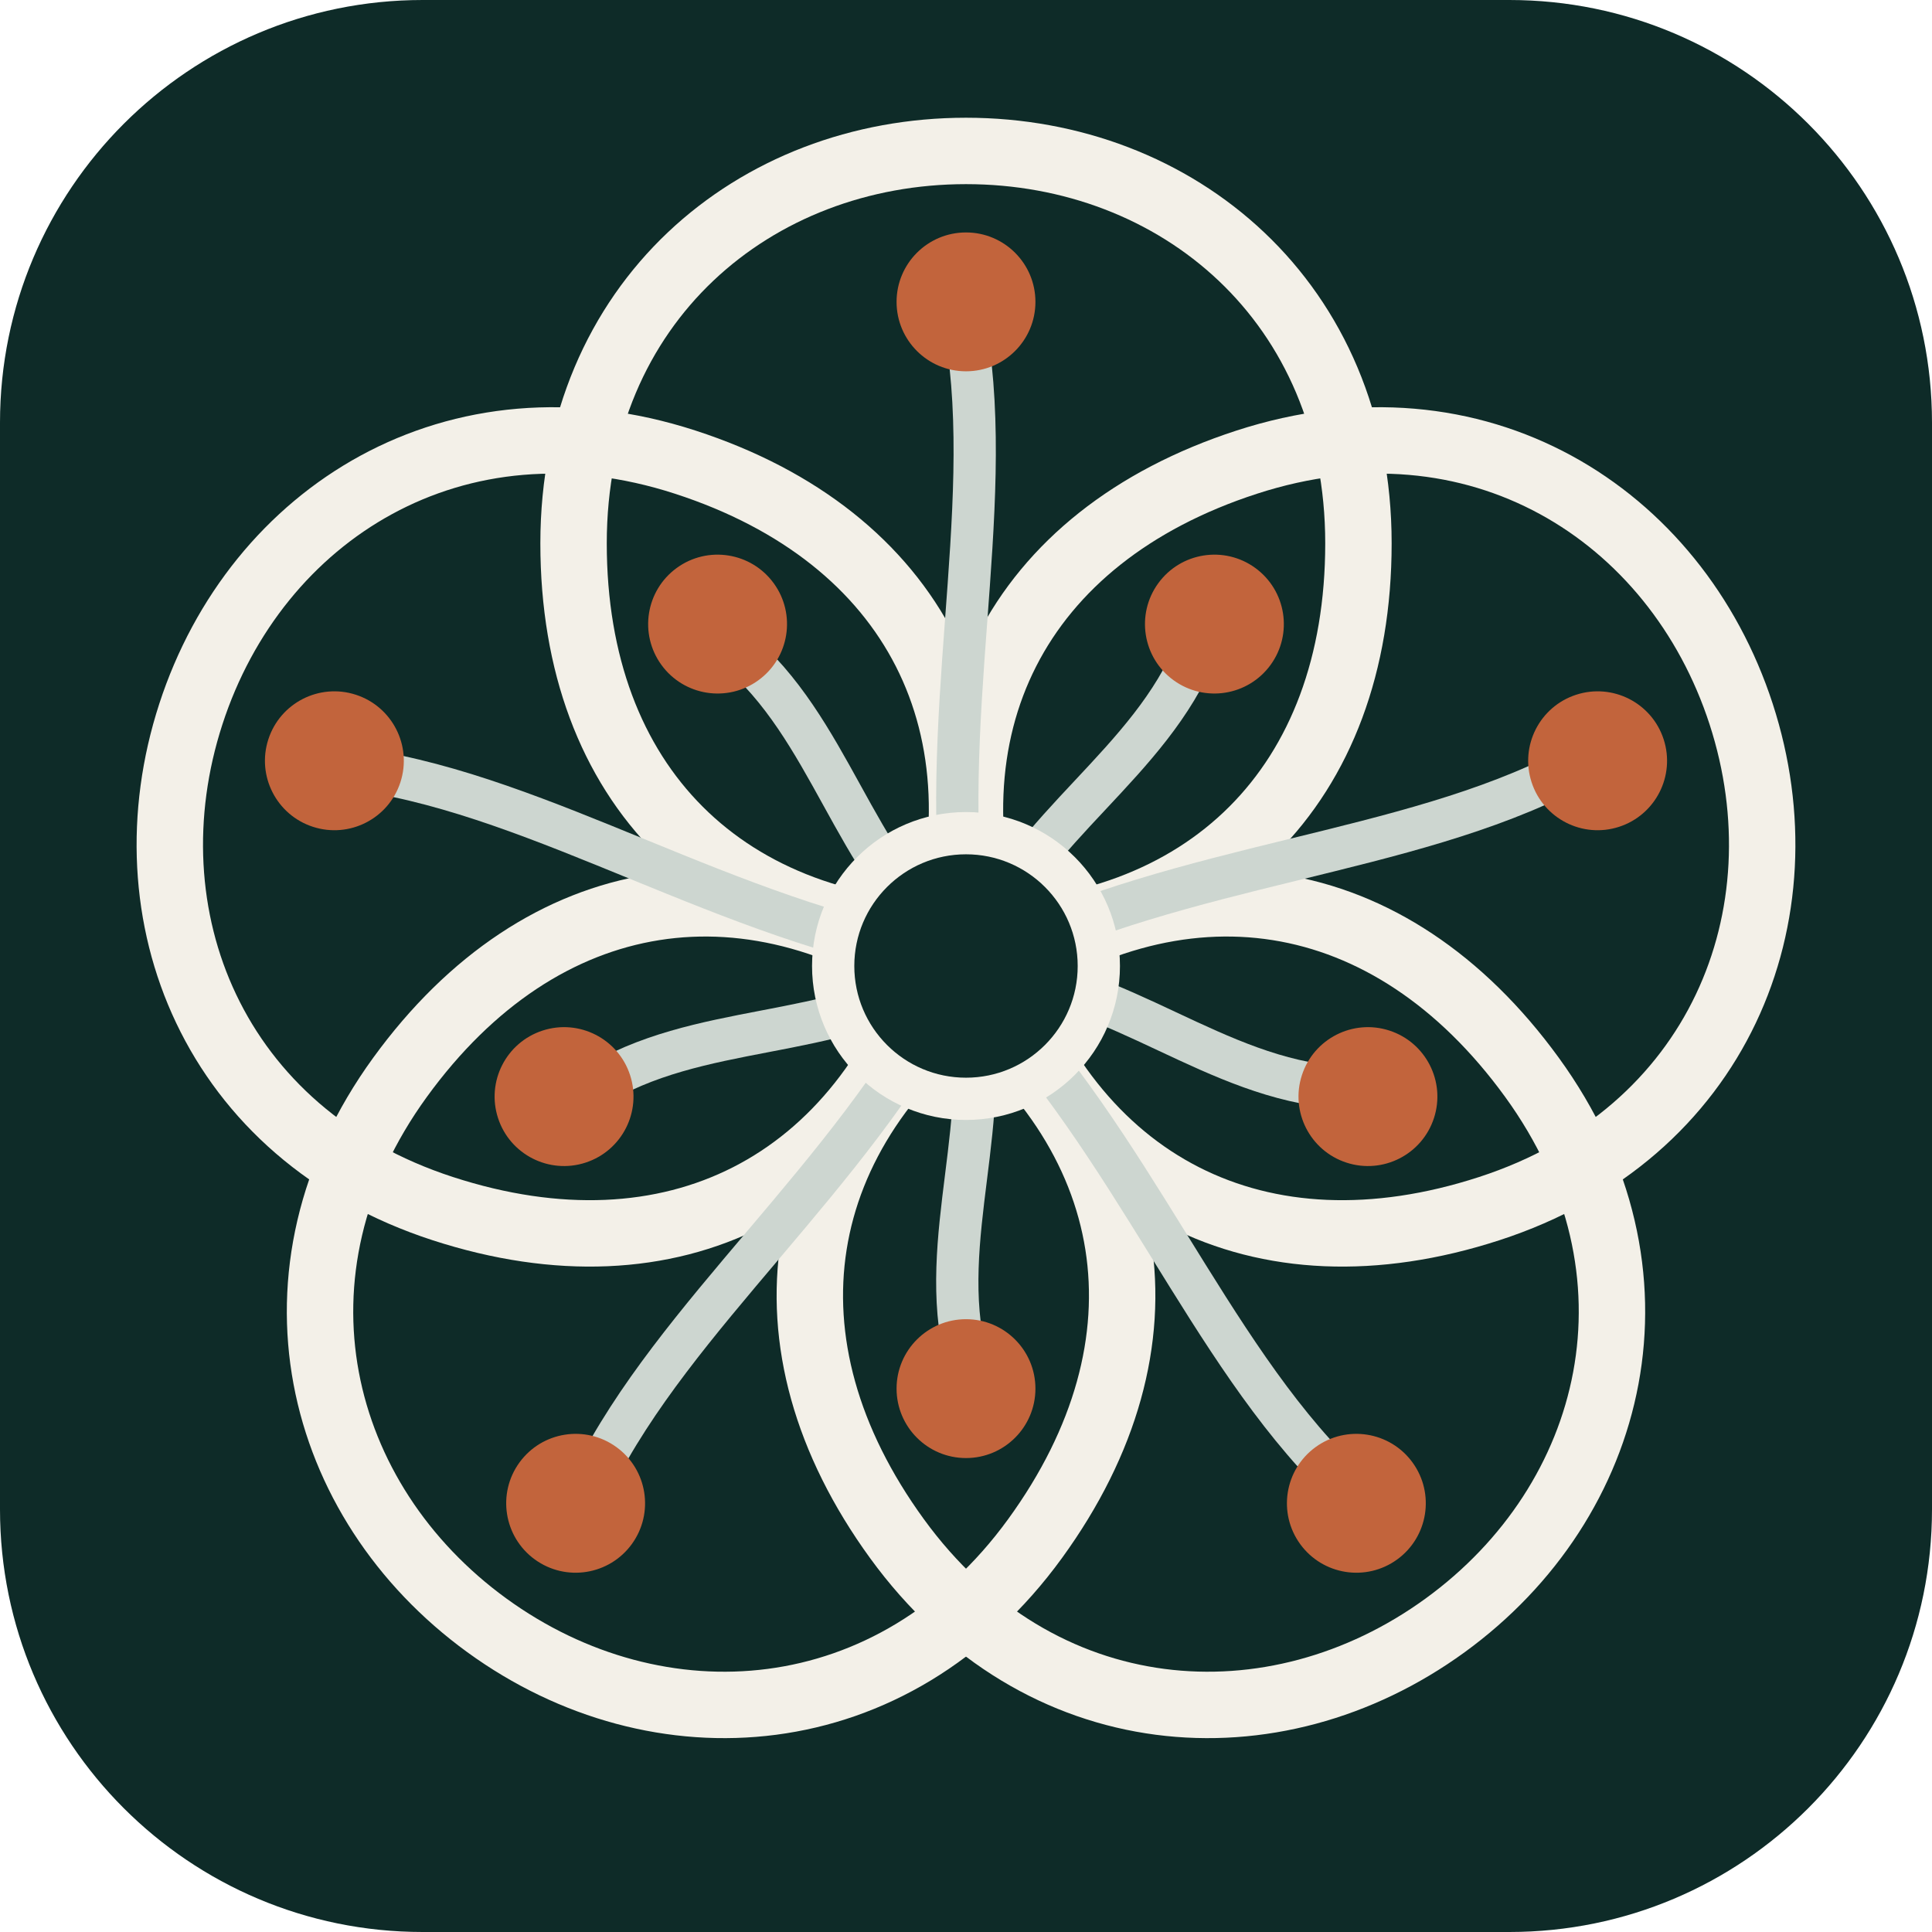
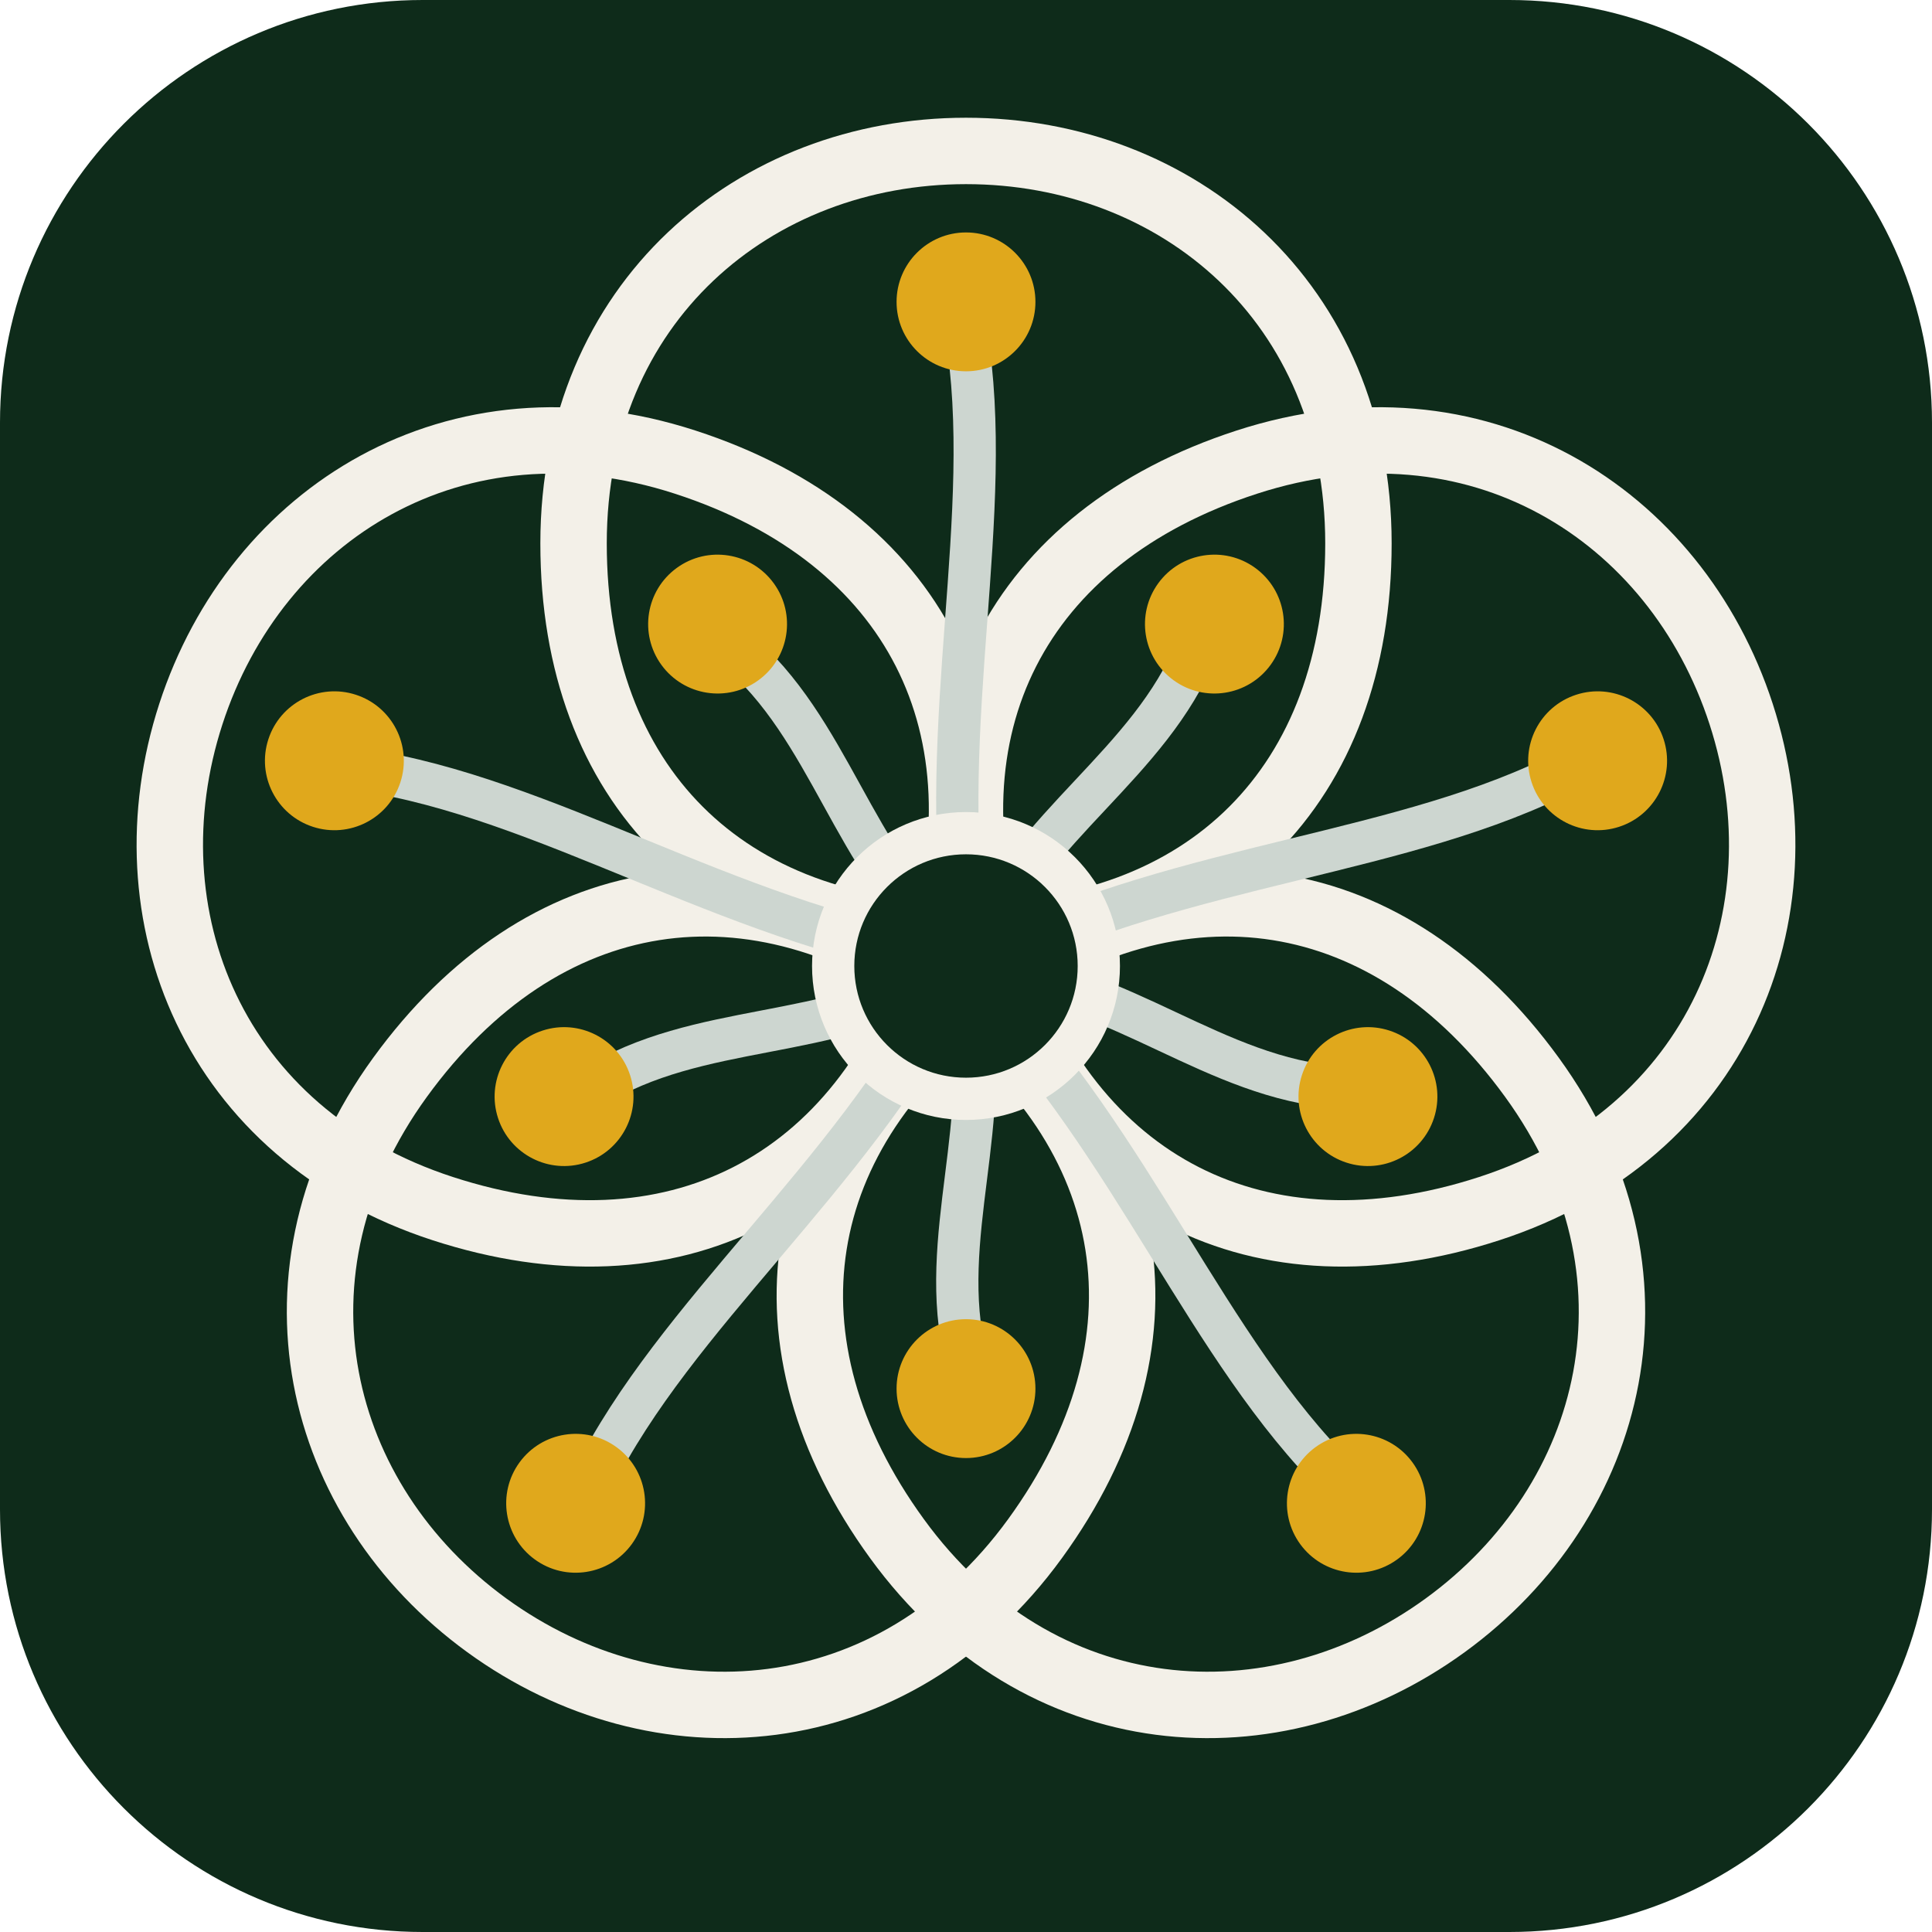
<svg xmlns="http://www.w3.org/2000/svg" viewBox="0 0 64 64" width="512" height="512">
-   <rect width="64" height="64" rx="14" fill="#0e2b28" />
+   <rect width="64" height="64" rx="14" fill="#0e2b1a" />
  <g fill="none" stroke="#f3f0e8" stroke-width="2.2" stroke-linejoin="round">
    <path d="M32 31C24 31 19 26 19 18C19 10 25 5 32 5C39 5 45 10 45 18C45 26 40 31 32 31Z" />
    <path d="M32 31C24 31 19 26 19 18C19 10 25 5 32 5C39 5 45 10 45 18C45 26 40 31 32 31Z" transform="rotate(72 32 32)" />
    <path d="M32 31C24 31 19 26 19 18C19 10 25 5 32 5C39 5 45 10 45 18C45 26 40 31 32 31Z" transform="rotate(144 32 32)" />
    <path d="M32 31C24 31 19 26 19 18C19 10 25 5 32 5C39 5 45 10 45 18C45 26 40 31 32 31Z" transform="rotate(216 32 32)" />
    <path d="M32 31C24 31 19 26 19 18C19 10 25 5 32 5C39 5 45 10 45 18C45 26 40 31 32 31Z" transform="rotate(288 32 32)" />
  </g>
  <g stroke="#cdd6d0" stroke-width="1.4" stroke-linecap="round" fill="none">
    <path d="M32 31C31 24 33 17 32 11" />
    <path d="M32 31C31 27 33 23 32 19" transform="rotate(36 32 32)" />
    <path d="M32 31C31 24 33 17 32 11" transform="rotate(72 32 32)" />
    <path d="M32 31C31 27 33 23 32 19" transform="rotate(108 32 32)" />
    <path d="M32 31C31 24 33 17 32 11" transform="rotate(144 32 32)" />
    <path d="M32 31C31 27 33 23 32 19" transform="rotate(180 32 32)" />
    <path d="M32 31C31 24 33 17 32 11" transform="rotate(216 32 32)" />
    <path d="M32 31C31 27 33 23 32 19" transform="rotate(252 32 32)" />
    <path d="M32 31C31 24 33 17 32 11" transform="rotate(288 32 32)" />
    <path d="M32 31C31 27 33 23 32 19" transform="rotate(324 32 32)" />
  </g>
-   <g fill="#c2643c">
+   <g fill="#E0A81C">
    <circle cx="32" cy="10" r="2.3" />
    <circle cx="32" cy="18" r="2.3" transform="rotate(36 32 32)" />
    <circle cx="32" cy="10" r="2.3" transform="rotate(72 32 32)" />
    <circle cx="32" cy="18" r="2.3" transform="rotate(108 32 32)" />
    <circle cx="32" cy="10" r="2.3" transform="rotate(144 32 32)" />
    <circle cx="32" cy="18" r="2.3" transform="rotate(180 32 32)" />
    <circle cx="32" cy="10" r="2.3" transform="rotate(216 32 32)" />
    <circle cx="32" cy="18" r="2.3" transform="rotate(252 32 32)" />
    <circle cx="32" cy="10" r="2.3" transform="rotate(288 32 32)" />
    <circle cx="32" cy="18" r="2.3" transform="rotate(324 32 32)" />
  </g>
-   <circle cx="32" cy="32" r="4.4" fill="#0e2b28" stroke="#f3f0e8" stroke-width="1.4" />
+   <circle cx="32" cy="32" r="4.4" fill="#0e2b1a" stroke="#f3f0e8" stroke-width="1.4" />
</svg>
